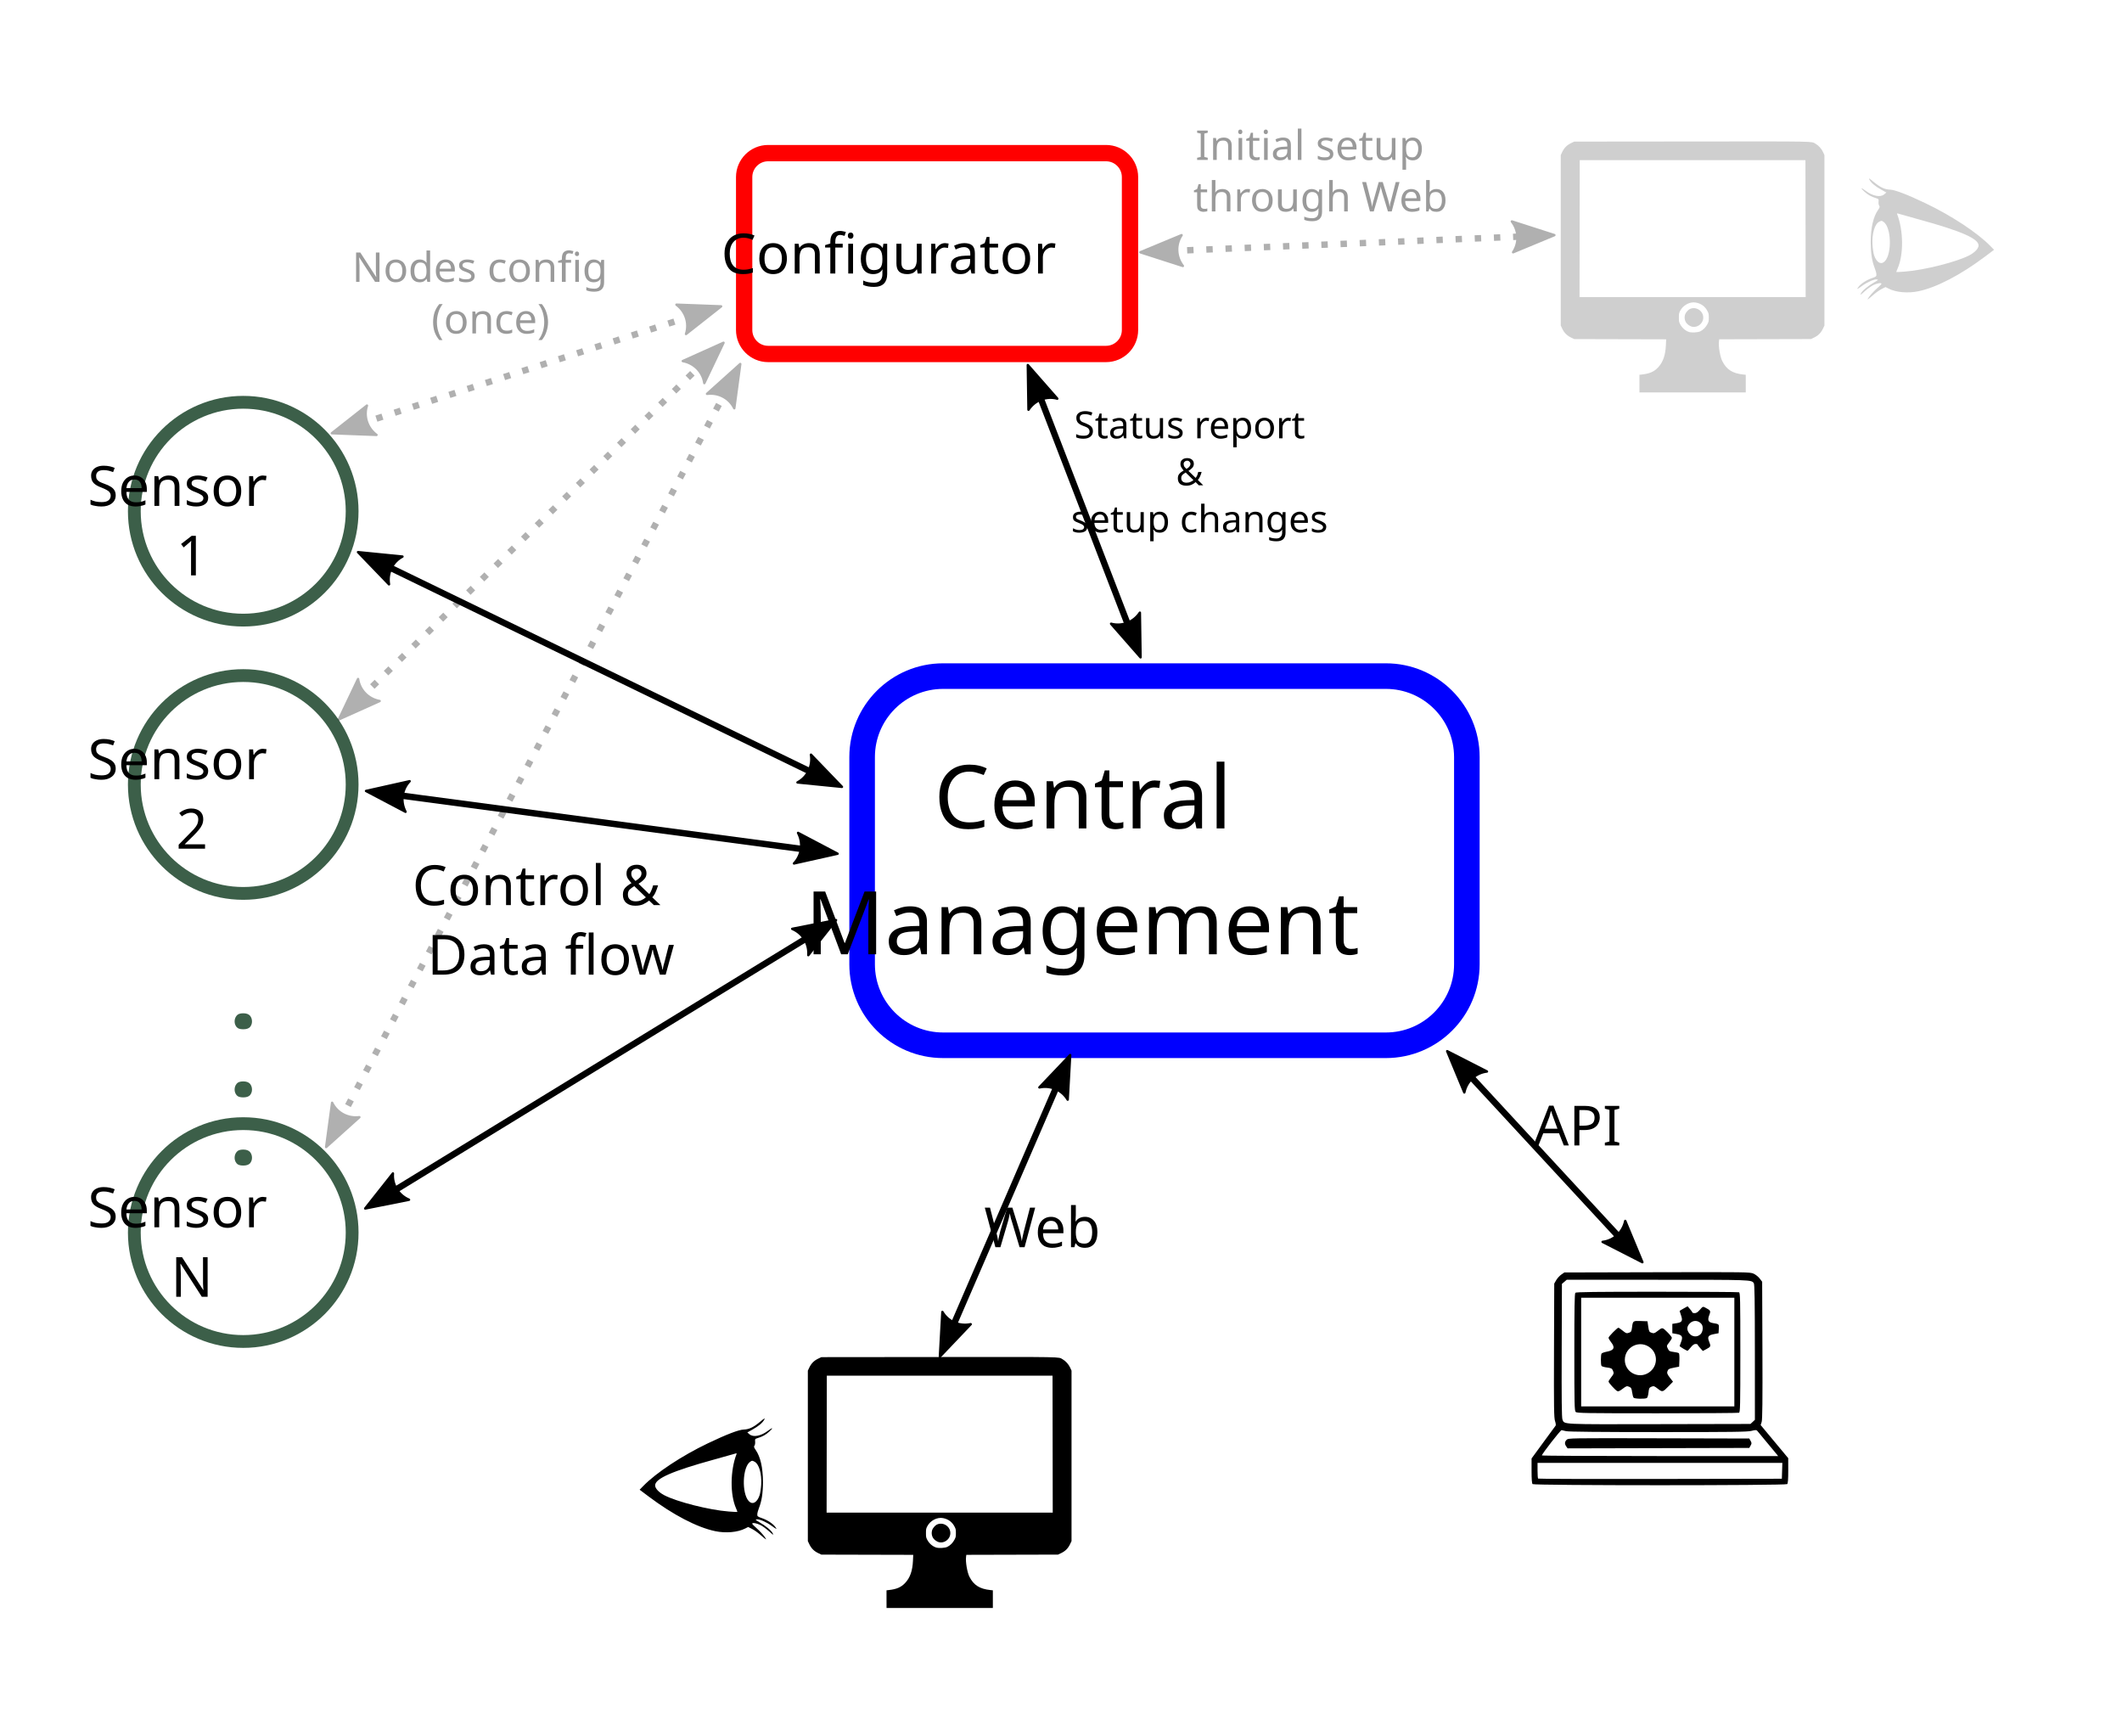
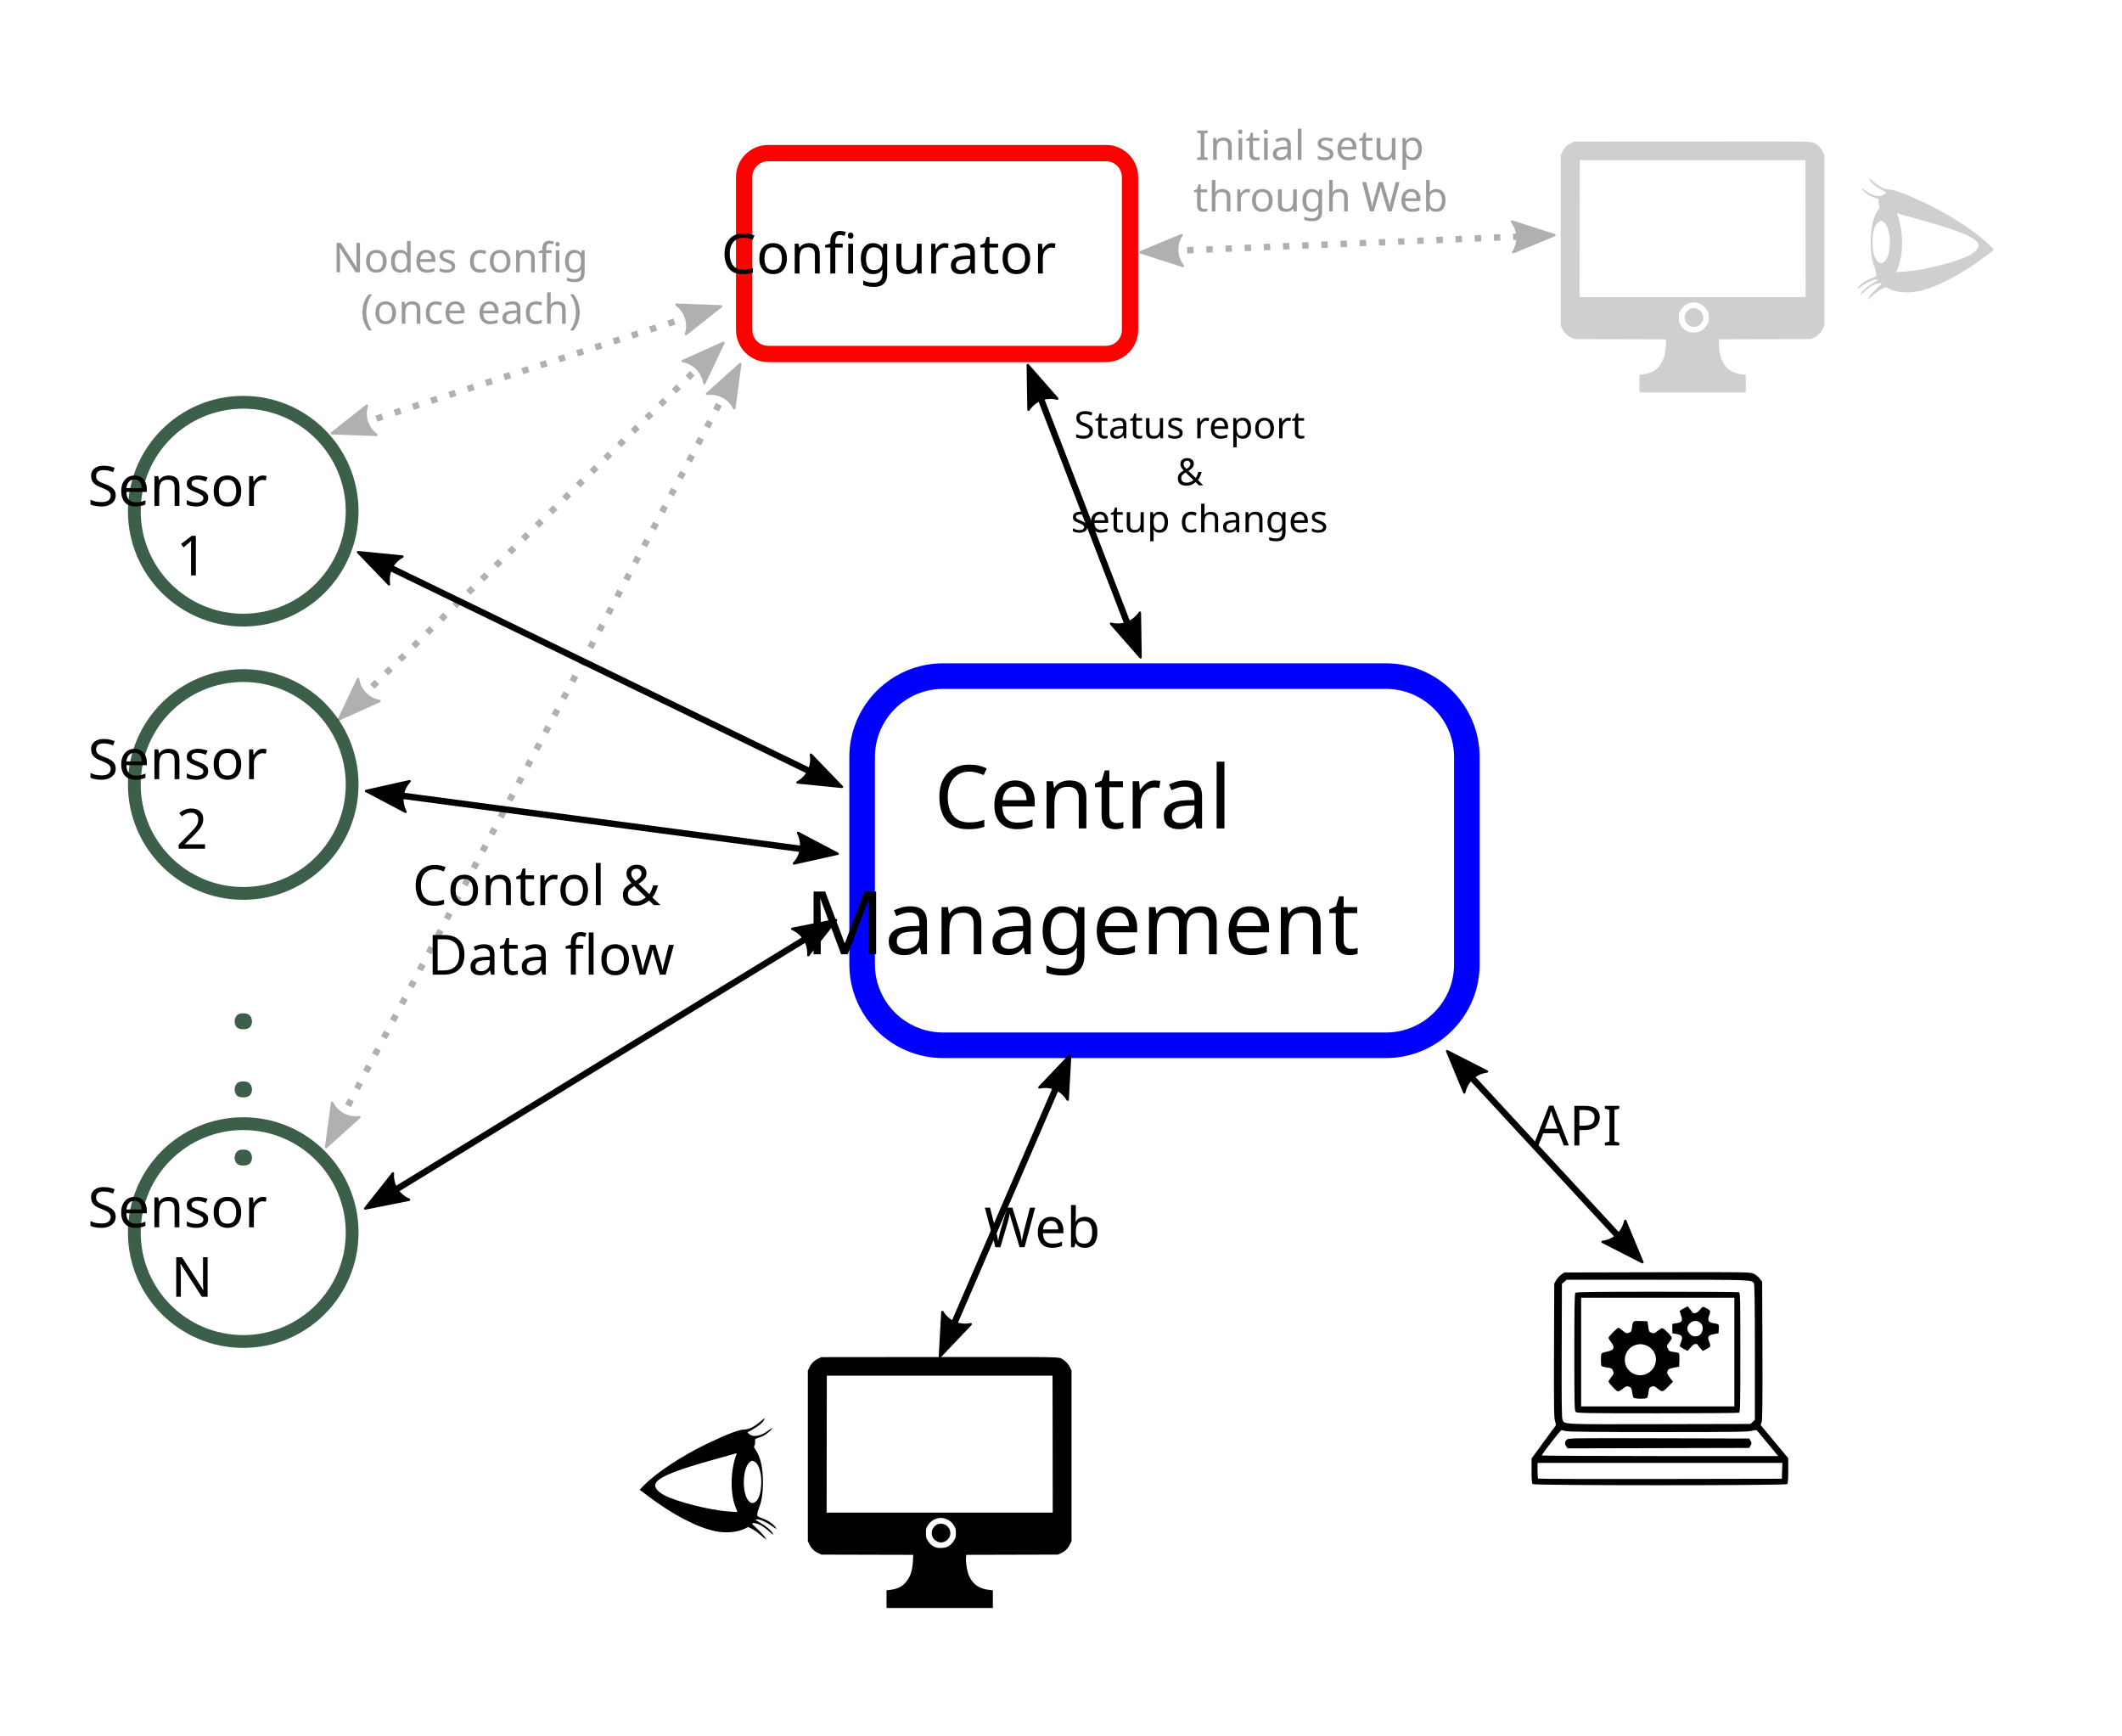
<svg xmlns="http://www.w3.org/2000/svg" width="165.872mm" height="135.676mm" viewBox="0 0 165.872 135.676" version="1.1" id="svg5">
  <defs id="defs2">
    <marker style="overflow:visible" id="Arrow2Mend" refX="0" refY="0" orient="auto">
      <path transform="scale(-0.6)" d="M 8.719,4.034 -2.207,0.016 8.719,-4.002 c -1.745,2.372 -1.735,5.617 -6e-7,8.035 z" style="fill:context-stroke;fill-rule:evenodd;stroke:context-stroke;stroke-width:0.625;stroke-linejoin:round" id="path29636" />
    </marker>
    <marker style="overflow:visible" id="marker30429" refX="0" refY="0" orient="auto">
      <path transform="scale(0.6)" d="M 8.719,4.034 -2.207,0.016 8.719,-4.002 c -1.745,2.372 -1.735,5.617 -6e-7,8.035 z" style="fill:context-stroke;fill-rule:evenodd;stroke:context-stroke;stroke-width:0.625;stroke-linejoin:round" id="path30427" />
    </marker>
    <marker style="overflow:visible" id="Arrow1Mstart" refX="0" refY="0" orient="auto">
      <path transform="matrix(0.4,0,0,0.4,4,0)" style="fill:context-stroke;fill-rule:evenodd;stroke:context-stroke;stroke-width:1pt" d="M 0,0 5,-5 -12.5,0 5,5 Z" id="path29615" />
    </marker>
    <marker style="overflow:visible" id="Arrow1Mend" refX="0" refY="0" orient="auto">
      <path transform="matrix(-0.4,0,0,-0.4,-4,0)" style="fill:context-stroke;fill-rule:evenodd;stroke:context-stroke;stroke-width:1pt" d="M 0,0 5,-5 -12.5,0 5,5 Z" id="path29618" />
    </marker>
    <marker style="overflow:visible" id="Arrow2Lend" refX="0" refY="0" orient="auto">
      <path transform="matrix(-1.1,0,0,-1.1,-1.1,0)" d="M 8.719,4.034 -2.207,0.016 8.719,-4.002 c -1.745,2.372 -1.735,5.617 -6e-7,8.035 z" style="fill:context-stroke;fill-rule:evenodd;stroke:context-stroke;stroke-width:0.625;stroke-linejoin:round" id="path29630" />
    </marker>
    <marker style="overflow:visible" id="Arrow1Lend" refX="0" refY="0" orient="auto">
      <path transform="matrix(-0.8,0,0,-0.8,-10,0)" style="fill:context-stroke;fill-rule:evenodd;stroke:context-stroke;stroke-width:1pt" d="M 0,0 5,-5 -12.5,0 5,5 Z" id="path29612" />
    </marker>
    <marker style="overflow:visible" id="Arrow2Mstart" refX="0" refY="0" orient="auto">
      <path transform="scale(0.6)" d="M 8.719,4.034 -2.207,0.016 8.719,-4.002 c -1.745,2.372 -1.735,5.617 -6e-7,8.035 z" style="fill:context-stroke;fill-rule:evenodd;stroke:context-stroke;stroke-width:0.625;stroke-linejoin:round" id="path29633" />
    </marker>
    <marker style="overflow:visible" id="Arrow1Lstart" refX="0" refY="0" orient="auto">
      <path transform="matrix(0.8,0,0,0.8,10,0)" style="fill:context-stroke;fill-rule:evenodd;stroke:context-stroke;stroke-width:1pt" d="M 0,0 5,-5 -12.5,0 5,5 Z" id="path29609" />
    </marker>
    <marker style="overflow:visible" id="Arrow2Mstart-0" refX="0" refY="0" orient="auto">
      <path transform="scale(0.6)" d="M 8.719,4.034 -2.207,0.016 8.719,-4.002 c -1.745,2.372 -1.735,5.617 -6e-7,8.035 z" style="fill:context-stroke;fill-rule:evenodd;stroke:context-stroke;stroke-width:0.625;stroke-linejoin:round" id="path29633-0" />
    </marker>
    <marker style="overflow:visible" id="marker30429-4" refX="0" refY="0" orient="auto">
      <path transform="scale(0.6)" d="M 8.719,4.034 -2.207,0.016 8.719,-4.002 c -1.745,2.372 -1.735,5.617 -6e-7,8.035 z" style="fill:context-stroke;fill-rule:evenodd;stroke:context-stroke;stroke-width:0.625;stroke-linejoin:round" id="path30427-6" />
    </marker>
    <marker style="overflow:visible" id="Arrow2Mend-6" refX="0" refY="0" orient="auto">
      <path transform="scale(-0.6)" d="M 8.719,4.034 -2.207,0.016 8.719,-4.002 c -1.745,2.372 -1.735,5.617 -6e-7,8.035 z" style="fill:context-stroke;fill-rule:evenodd;stroke:context-stroke;stroke-width:0.625;stroke-linejoin:round" id="path29636-0" />
    </marker>
    <marker style="overflow:visible" id="marker30429-4-5" refX="0" refY="0" orient="auto">
      <path transform="scale(0.6)" d="M 8.719,4.034 -2.207,0.016 8.719,-4.002 c -1.745,2.372 -1.735,5.617 -6e-7,8.035 z" style="fill:context-stroke;fill-rule:evenodd;stroke:context-stroke;stroke-width:0.625;stroke-linejoin:round" id="path30427-6-8" />
    </marker>
    <marker style="overflow:visible" id="Arrow2Mend-6-9" refX="0" refY="0" orient="auto">
      <path transform="scale(-0.6)" d="M 8.719,4.034 -2.207,0.016 8.719,-4.002 c -1.745,2.372 -1.735,5.617 -6e-7,8.035 z" style="fill:context-stroke;fill-rule:evenodd;stroke:context-stroke;stroke-width:0.625;stroke-linejoin:round" id="path29636-0-5" />
    </marker>
    <marker style="overflow:visible" id="marker30429-4-6" refX="0" refY="0" orient="auto">
      <path transform="scale(0.6)" d="M 8.719,4.034 -2.207,0.016 8.719,-4.002 c -1.745,2.372 -1.735,5.617 -6e-7,8.035 z" style="fill:context-stroke;fill-rule:evenodd;stroke:context-stroke;stroke-width:0.625;stroke-linejoin:round" id="path30427-6-0" />
    </marker>
    <marker style="overflow:visible" id="Arrow2Mend-6-8" refX="0" refY="0" orient="auto">
      <path transform="scale(-0.6)" d="M 8.719,4.034 -2.207,0.016 8.719,-4.002 c -1.745,2.372 -1.735,5.617 -6e-7,8.035 z" style="fill:context-stroke;fill-rule:evenodd;stroke:context-stroke;stroke-width:0.625;stroke-linejoin:round" id="path29636-0-3" />
    </marker>
    <marker style="overflow:visible" id="marker30429-8" refX="0" refY="0" orient="auto">
      <path transform="scale(0.6)" d="M 8.719,4.034 -2.207,0.016 8.719,-4.002 c -1.745,2.372 -1.735,5.617 -6e-7,8.035 z" style="fill:context-stroke;fill-rule:evenodd;stroke:context-stroke;stroke-width:0.625;stroke-linejoin:round" id="path30427-5" />
    </marker>
    <marker style="overflow:visible" id="Arrow2Mend-5" refX="0" refY="0" orient="auto">
      <path transform="scale(-0.6)" d="M 8.719,4.034 -2.207,0.016 8.719,-4.002 c -1.745,2.372 -1.735,5.617 -6e-7,8.035 z" style="fill:context-stroke;fill-rule:evenodd;stroke:context-stroke;stroke-width:0.625;stroke-linejoin:round" id="path29636-07" />
    </marker>
    <marker style="overflow:visible" id="marker30429-8-8" refX="0" refY="0" orient="auto">
      <path transform="scale(0.6)" d="M 8.719,4.034 -2.207,0.016 8.719,-4.002 c -1.745,2.372 -1.735,5.617 -6e-7,8.035 z" style="fill:context-stroke;fill-rule:evenodd;stroke:context-stroke;stroke-width:0.625;stroke-linejoin:round" id="path30427-5-2" />
    </marker>
    <marker style="overflow:visible" id="Arrow2Mend-5-3" refX="0" refY="0" orient="auto">
      <path transform="scale(-0.6)" d="M 8.719,4.034 -2.207,0.016 8.719,-4.002 c -1.745,2.372 -1.735,5.617 -6e-7,8.035 z" style="fill:context-stroke;fill-rule:evenodd;stroke:context-stroke;stroke-width:0.625;stroke-linejoin:round" id="path29636-07-0" />
    </marker>
    <marker style="overflow:visible" id="marker30429-8-7" refX="0" refY="0" orient="auto">
      <path transform="scale(0.6)" d="M 8.719,4.034 -2.207,0.016 8.719,-4.002 c -1.745,2.372 -1.735,5.617 -6e-7,8.035 z" style="fill:context-stroke;fill-rule:evenodd;stroke:context-stroke;stroke-width:0.625;stroke-linejoin:round" id="path30427-5-7" />
    </marker>
    <marker style="overflow:visible" id="Arrow2Mend-5-6" refX="0" refY="0" orient="auto">
      <path transform="scale(-0.6)" d="M 8.719,4.034 -2.207,0.016 8.719,-4.002 c -1.745,2.372 -1.735,5.617 -6e-7,8.035 z" style="fill:context-stroke;fill-rule:evenodd;stroke:context-stroke;stroke-width:0.625;stroke-linejoin:round" id="path29636-07-9" />
    </marker>
    <marker style="overflow:visible" id="marker30429-4-8" refX="0" refY="0" orient="auto">
      <path transform="scale(0.6)" d="M 8.719,4.034 -2.207,0.016 8.719,-4.002 c -1.745,2.372 -1.735,5.617 -6e-7,8.035 z" style="fill:context-stroke;fill-rule:evenodd;stroke:context-stroke;stroke-width:0.625;stroke-linejoin:round" id="path30427-6-4" />
    </marker>
    <marker style="overflow:visible" id="Arrow2Mend-6-5" refX="0" refY="0" orient="auto">
      <path transform="scale(-0.6)" d="M 8.719,4.034 -2.207,0.016 8.719,-4.002 c -1.745,2.372 -1.735,5.617 -6e-7,8.035 z" style="fill:context-stroke;fill-rule:evenodd;stroke:context-stroke;stroke-width:0.625;stroke-linejoin:round" id="path29636-0-6" />
    </marker>
    <marker style="overflow:visible" id="marker30429-4-8-1" refX="0" refY="0" orient="auto">
      <path transform="scale(0.6)" d="M 8.719,4.034 -2.207,0.016 8.719,-4.002 c -1.745,2.372 -1.735,5.617 -6e-7,8.035 z" style="fill:context-stroke;fill-rule:evenodd;stroke:context-stroke;stroke-width:0.625;stroke-linejoin:round" id="path30427-6-4-9" />
    </marker>
    <marker style="overflow:visible" id="Arrow2Mend-6-5-5" refX="0" refY="0" orient="auto">
      <path transform="scale(-0.6)" d="M 8.719,4.034 -2.207,0.016 8.719,-4.002 c -1.745,2.372 -1.735,5.617 -6e-7,8.035 z" style="fill:context-stroke;fill-rule:evenodd;stroke:context-stroke;stroke-width:0.625;stroke-linejoin:round" id="path29636-0-6-7" />
    </marker>
    <marker style="overflow:visible" id="marker30429-4-8-1-6" refX="0" refY="0" orient="auto">
      <path transform="scale(0.6)" d="M 8.719,4.034 -2.207,0.016 8.719,-4.002 c -1.745,2.372 -1.735,5.617 -6e-7,8.035 z" style="fill:context-stroke;fill-rule:evenodd;stroke:context-stroke;stroke-width:0.625;stroke-linejoin:round" id="path30427-6-4-9-2" />
    </marker>
    <marker style="overflow:visible" id="Arrow2Mend-6-5-5-0" refX="0" refY="0" orient="auto">
      <path transform="scale(-0.6)" d="M 8.719,4.034 -2.207,0.016 8.719,-4.002 c -1.745,2.372 -1.735,5.617 -6e-7,8.035 z" style="fill:context-stroke;fill-rule:evenodd;stroke:context-stroke;stroke-width:0.625;stroke-linejoin:round" id="path29636-0-6-7-2" />
    </marker>
    <marker style="overflow:visible" id="marker30429-8-8-5" refX="0" refY="0" orient="auto">
      <path transform="scale(0.6)" d="M 8.719,4.034 -2.207,0.016 8.719,-4.002 c -1.745,2.372 -1.735,5.617 -6e-7,8.035 z" style="fill:context-stroke;fill-rule:evenodd;stroke:context-stroke;stroke-width:0.625;stroke-linejoin:round" id="path30427-5-2-6" />
    </marker>
    <marker style="overflow:visible" id="Arrow2Mend-5-3-1" refX="0" refY="0" orient="auto">
      <path transform="scale(-0.6)" d="M 8.719,4.034 -2.207,0.016 8.719,-4.002 c -1.745,2.372 -1.735,5.617 -6e-7,8.035 z" style="fill:context-stroke;fill-rule:evenodd;stroke:context-stroke;stroke-width:0.625;stroke-linejoin:round" id="path29636-07-0-4" />
    </marker>
  </defs>
  <g id="layer1" transform="translate(-17.32875,-35.76483)">
    <path style="fill:#000000;stroke-width:0.06" d="m 77.066,146.724 c -0.125,0.241 -0.435,0.503 -0.916,0.772 l -0.404,0.226 0.163,0.14 c 0.303,0.261 0.902,0.146 1.466,-0.281 0.371,-0.281 0.421,-0.23 0.079,0.08 -0.27,0.244 -0.529,0.39 -0.877,0.494 -0.23,0.069 -0.24,0.082 -0.221,0.294 0.011,0.122 -0.013,0.261 -0.053,0.309 -0.059,0.071 -0.042,0.133 0.088,0.321 0.384,0.555 0.577,1.404 0.577,2.544 0,0.831 -0.1,1.474 -0.312,2.003 -0.068,0.169 -0.127,0.388 -0.131,0.487 -0.007,0.167 0.017,0.188 0.36,0.307 0.441,0.154 0.869,0.438 1.055,0.699 0.146,0.205 0.113,0.194 -0.315,-0.113 -0.389,-0.278 -0.926,-0.512 -1.122,-0.49 -0.155,0.018 -0.143,0.033 0.181,0.22 0.503,0.291 0.93,0.645 1.044,0.866 0.088,0.171 0.057,0.154 -0.279,-0.15 -0.208,-0.188 -0.515,-0.411 -0.682,-0.494 -0.295,-0.147 -0.641,-0.202 -0.641,-0.102 0,0.027 0.169,0.2 0.376,0.383 0.207,0.183 0.47,0.466 0.585,0.628 0.224,0.316 0.176,0.293 -0.357,-0.173 -0.181,-0.158 -0.462,-0.354 -0.624,-0.435 l -0.295,-0.147 -0.232,0.118 c -0.586,0.299 -1.518,0.382 -2.346,0.208 -1.419,-0.298 -3.288,-1.272 -5.195,-2.704 l -0.711,-0.535 0.29,-0.297 c 1.008,-1.034 3.022,-2.363 5.047,-3.331 1.452,-0.694 2.408,-1.061 2.797,-1.074 0.42,-0.014 0.758,-0.174 1.289,-0.613 0.354,-0.292 0.396,-0.313 0.317,-0.16 z m -3.921,3.117 c -3.276,0.904 -4.606,1.487 -4.606,2.02 0,0.235 0.28,0.537 0.705,0.763 0.978,0.517 3.519,1.161 5.045,1.278 0.364,0.028 0.669,0.044 0.678,0.036 0.009,-0.008 -0.038,-0.138 -0.104,-0.287 -0.474,-1.072 -0.457,-2.946 0.039,-4.239 0.025,-0.065 -0.003,-0.071 -0.14,-0.025 -0.094,0.031 -0.822,0.236 -1.617,0.455 z m 2.813,0.182 c -0.595,0.417 -0.663,2.457 -0.102,3.063 0.288,0.311 0.645,0.125 0.842,-0.437 0.054,-0.155 0.114,-0.539 0.132,-0.854 0.05,-0.855 -0.172,-1.611 -0.527,-1.79 -0.187,-0.094 -0.185,-0.095 -0.345,0.018 z" id="path1862" />
    <path style="fill:#000000;stroke-width:0.067" d="m 137.128,151.762 c -0.055,-0.055 -0.08,-0.383 -0.08,-1.043 v -0.963 l 0.913,-1.248 c 0.502,-0.686 0.937,-1.279 0.967,-1.318 0.029,-0.038 0.009,-0.199 -0.045,-0.357 -0.085,-0.245 -0.096,-1.045 -0.081,-5.515 l 0.018,-5.229 0.154,-0.269 c 0.085,-0.148 0.263,-0.343 0.396,-0.435 l 0.242,-0.166 7.25,-0.018 c 6.997,-0.017 7.26,-0.013 7.537,0.109 0.158,0.07 0.374,0.241 0.481,0.381 l 0.193,0.254 0.02,5.356 c 0.015,3.96 -6.7e-4,5.42 -0.059,5.6 l -0.078,0.244 1.077,1.294 1.077,1.294 0.002,0.973 c 7.9e-4,0.67 -0.024,0.998 -0.079,1.054 -0.117,0.117 -19.789,0.117 -19.906,0 z m 19.504,-1.04 0.019,-0.619 h -9.568 -9.568 v 0.591 c 0,0.325 0.02,0.611 0.045,0.636 0.025,0.025 4.321,0.037 9.548,0.028 l 9.504,-0.017 z m -0.597,-1.505 c -0.646,-0.786 -1.289,-1.56 -1.357,-1.634 -0.056,-0.061 -0.157,-0.057 -0.438,0.017 -0.307,0.08 -1.487,0.096 -7.291,0.094 -4.525,-7.9e-4 -7.018,-0.025 -7.193,-0.07 -0.147,-0.038 -0.31,-0.075 -0.361,-0.082 -0.082,-0.011 -1.53,1.846 -1.541,1.977 -0.002,0.028 4.153,0.05 9.233,0.05 h 9.237 z m -16.275,-0.399 c -0.14,-0.2 -0.131,-0.36 0.03,-0.521 0.133,-0.133 0.206,-0.134 7.205,-0.117 l 7.071,0.017 0.103,0.184 c 0.093,0.166 0.093,0.202 0,0.368 l -0.103,0.184 -7.1,0.017 -7.1,0.017 z m 14.572,-1.92 0.173,-0.162 -0.002,-5.289 c -0.002,-4.052 -0.021,-5.314 -0.084,-5.395 -0.202,-0.264 -0.15,-0.262 -7.498,-0.262 h -7.124 l -0.188,0.161 -0.188,0.161 -0.018,5.206 c -0.013,3.824 0.002,5.256 0.059,5.393 0.165,0.398 -0.222,0.379 7.562,0.363 l 7.135,-0.015 z m -13.836,-0.779 c -0.093,-0.093 -0.105,-0.609 -0.105,-4.669 0,-3.46 0.019,-4.583 0.08,-4.644 0.061,-0.061 1.57,-0.08 6.382,-0.08 3.466,0 6.35,0.018 6.408,0.041 0.095,0.036 0.106,0.514 0.106,4.708 0,4.195 -0.011,4.672 -0.106,4.709 -0.058,0.022 -2.931,0.041 -6.383,0.041 -5.617,0 -6.288,-0.011 -6.382,-0.105 z m 12.403,-4.677 v -4.247 h -5.987 -5.987 v 4.247 4.247 h 5.987 5.987 z m -7.877,3.562 c -0.037,-0.046 -0.088,-0.239 -0.114,-0.429 -0.04,-0.297 -0.073,-0.356 -0.237,-0.424 -0.174,-0.072 -0.218,-0.058 -0.504,0.16 -0.235,0.179 -0.341,0.224 -0.427,0.178 -0.16,-0.086 -0.674,-0.653 -0.674,-0.744 0,-0.042 0.09,-0.189 0.201,-0.329 0.223,-0.282 0.233,-0.324 0.126,-0.559 -0.061,-0.135 -0.14,-0.172 -0.452,-0.211 -0.207,-0.026 -0.399,-0.082 -0.426,-0.124 -0.066,-0.103 -0.063,-0.858 0.003,-0.962 0.029,-0.046 0.217,-0.114 0.417,-0.151 0.565,-0.106 0.661,-0.319 0.331,-0.736 -0.11,-0.139 -0.201,-0.297 -0.201,-0.351 0,-0.095 0.681,-0.786 0.775,-0.786 0.026,0 0.175,0.105 0.332,0.233 0.256,0.209 0.305,0.226 0.485,0.163 0.178,-0.062 0.205,-0.108 0.244,-0.418 0.064,-0.515 0.074,-0.523 0.679,-0.5 l 0.529,0.02 0.059,0.415 c 0.054,0.378 0.077,0.421 0.259,0.484 0.175,0.061 0.23,0.046 0.443,-0.119 0.411,-0.319 0.396,-0.321 0.785,0.063 0.199,0.196 0.361,0.399 0.361,0.45 0,0.051 -0.095,0.213 -0.211,0.359 -0.206,0.259 -0.208,0.271 -0.106,0.485 0.093,0.195 0.142,0.223 0.456,0.26 0.194,0.023 0.378,0.068 0.41,0.1 0.032,0.032 0.05,0.281 0.039,0.554 l -0.02,0.495 -0.392,0.077 c -0.421,0.083 -0.474,0.115 -0.538,0.329 -0.03,0.099 0.029,0.23 0.204,0.454 l 0.246,0.316 -0.329,0.337 c -0.479,0.49 -0.497,0.495 -0.855,0.216 -0.283,-0.22 -0.325,-0.234 -0.501,-0.161 -0.171,0.071 -0.197,0.121 -0.231,0.454 -0.021,0.206 -0.078,0.399 -0.126,0.429 -0.141,0.089 -0.965,0.069 -1.042,-0.026 z m 1.216,-1.975 c 0.659,-0.459 0.714,-1.4 0.11,-1.908 -0.804,-0.677 -2.011,-0.118 -2.011,0.931 0,0.973 1.097,1.537 1.9,0.977 z m 2.665,-1.859 c -0.156,-0.094 -0.284,-0.183 -0.284,-0.199 0,-0.016 0.048,-0.149 0.108,-0.297 0.169,-0.423 0.097,-0.567 -0.323,-0.641 l -0.353,-0.063 v -0.367 -0.367 l 0.351,-0.056 c 0.418,-0.067 0.48,-0.189 0.321,-0.639 -0.057,-0.161 -0.103,-0.301 -0.103,-0.312 0,-0.011 0.14,-0.098 0.312,-0.194 l 0.312,-0.174 0.187,0.219 c 0.103,0.12 0.188,0.241 0.19,0.269 0.002,0.028 0.083,0.05 0.18,0.05 0.124,0 0.246,-0.08 0.406,-0.267 0.22,-0.256 0.235,-0.263 0.408,-0.172 0.438,0.231 0.451,0.255 0.321,0.594 -0.149,0.391 -0.074,0.558 0.277,0.617 0.5,0.084 0.493,0.077 0.471,0.453 l -0.02,0.344 -0.356,0.068 c -0.448,0.086 -0.531,0.21 -0.385,0.575 0.151,0.377 0.14,0.412 -0.19,0.587 l -0.296,0.157 -0.204,-0.224 c -0.112,-0.123 -0.205,-0.247 -0.206,-0.274 -7.9e-4,-0.028 -0.075,-0.05 -0.164,-0.05 -0.109,0 -0.231,0.088 -0.373,0.268 -0.117,0.147 -0.232,0.267 -0.256,0.267 -0.025,-3.4e-4 -0.172,-0.077 -0.329,-0.171 z m 1.358,-1.13 c 0.182,-0.182 0.223,-0.59 0.079,-0.778 -0.24,-0.312 -0.648,-0.341 -0.923,-0.066 -0.249,0.249 -0.257,0.524 -0.022,0.803 0.228,0.271 0.619,0.29 0.867,0.042 z" id="path1487" />
    <path style="fill:#000000;stroke-width:0.033" d="m 86.626,160.751 v -0.69 l 0.19,-0.021 c 0.597,-0.066 0.947,-0.217 1.257,-0.543 0.394,-0.414 0.586,-0.956 0.621,-1.756 l 0.02,-0.452 -3.591,-0.009 -3.591,-0.009 -0.248,-0.118 c -0.322,-0.154 -0.536,-0.368 -0.69,-0.69 l -0.118,-0.248 v -6.661 -6.661 l 0.118,-0.248 c 0.154,-0.322 0.368,-0.536 0.69,-0.69 l 0.248,-0.118 9.166,-0.009 c 9.994,-0.009 9.342,-0.021 9.693,0.176 0.238,0.134 0.471,0.393 0.592,0.658 l 0.105,0.23 v 6.661 6.661 l -0.118,0.248 c -0.154,0.322 -0.368,0.536 -0.69,0.69 l -0.248,0.118 -3.584,0.009 -3.584,0.009 -0.022,0.177 c -0.047,0.377 0.093,1.198 0.262,1.531 0.335,0.662 0.799,0.957 1.644,1.046 l 0.19,0.02 v 0.69 0.69 h -4.155 -4.155 z m 4.758,-4.088 c 0.223,-0.108 0.429,-0.316 0.556,-0.561 0.1,-0.194 0.109,-0.235 0.109,-0.512 0,-0.269 -0.011,-0.322 -0.098,-0.495 -0.188,-0.371 -0.498,-0.602 -0.911,-0.678 -0.465,-0.086 -1.001,0.196 -1.232,0.648 -0.09,0.177 -0.099,0.222 -0.099,0.523 0,0.298 0.009,0.347 0.094,0.511 0.152,0.294 0.41,0.522 0.694,0.615 0.215,0.07 0.693,0.043 0.886,-0.05 z m -0.784,-0.41 c -0.36,-0.175 -0.515,-0.512 -0.41,-0.89 0.039,-0.139 0.226,-0.366 0.358,-0.432 0.48,-0.243 1.067,0.119 1.067,0.657 0,0.517 -0.562,0.886 -1.015,0.666 z m 9.011,-7.616 -0.008,-5.351 h -8.822 -8.822 l -0.008,5.351 -0.008,5.351 h 8.838 8.838 z" id="path1762" />
    <path style="opacity:0.19;fill:#000000;stroke-width:0.06" d="m 163.461,49.813 c 0.125,0.241 0.435,0.503 0.916,0.772 l 0.404,0.226 -0.163,0.14 c -0.303,0.261 -0.902,0.146 -1.466,-0.281 -0.371,-0.281 -0.421,-0.23 -0.079,0.08 0.27,0.244 0.529,0.39 0.877,0.494 0.23,0.069 0.24,0.082 0.221,0.294 -0.011,0.122 0.013,0.261 0.053,0.309 0.059,0.071 0.042,0.133 -0.088,0.321 -0.384,0.555 -0.577,1.404 -0.577,2.544 0,0.831 0.1,1.474 0.312,2.003 0.068,0.169 0.127,0.388 0.131,0.487 0.007,0.167 -0.017,0.188 -0.36,0.307 -0.441,0.154 -0.869,0.438 -1.055,0.699 -0.146,0.205 -0.113,0.194 0.315,-0.113 0.389,-0.278 0.926,-0.512 1.122,-0.49 0.155,0.018 0.143,0.033 -0.181,0.22 -0.503,0.291 -0.93,0.645 -1.044,0.866 -0.088,0.171 -0.057,0.154 0.279,-0.15 0.208,-0.188 0.515,-0.411 0.682,-0.494 0.295,-0.147 0.641,-0.202 0.641,-0.102 0,0.027 -0.169,0.2 -0.376,0.383 -0.207,0.183 -0.47,0.466 -0.585,0.628 -0.224,0.316 -0.176,0.293 0.357,-0.173 0.181,-0.158 0.462,-0.354 0.624,-0.435 l 0.295,-0.147 0.232,0.118 c 0.586,0.299 1.518,0.382 2.346,0.208 1.419,-0.298 3.288,-1.272 5.195,-2.704 l 0.711,-0.535 -0.29,-0.297 c -1.008,-1.034 -3.022,-2.363 -5.047,-3.331 -1.452,-0.694 -2.408,-1.061 -2.797,-1.074 -0.42,-0.014 -0.758,-0.174 -1.289,-0.613 -0.354,-0.292 -0.396,-0.313 -0.317,-0.16 z m 3.921,3.117 c 3.276,0.904 4.606,1.487 4.606,2.02 0,0.235 -0.28,0.537 -0.705,0.763 -0.978,0.517 -3.519,1.161 -5.045,1.278 -0.364,0.028 -0.669,0.044 -0.678,0.036 -0.009,-0.008 0.038,-0.138 0.104,-0.287 0.474,-1.072 0.457,-2.946 -0.039,-4.239 -0.025,-0.065 0.003,-0.071 0.14,-0.025 0.094,0.031 0.822,0.236 1.617,0.455 z m -2.813,0.182 c 0.595,0.417 0.663,2.457 0.102,3.063 -0.288,0.311 -0.645,0.125 -0.842,-0.437 -0.054,-0.155 -0.114,-0.539 -0.132,-0.854 -0.05,-0.855 0.172,-1.611 0.527,-1.79 0.187,-0.094 0.185,-0.095 0.345,0.018 z" id="path1862-4" />
    <path style="opacity:0.19;fill:#000000;stroke-width:0.033" d="m 145.48,65.747 v -0.69 l 0.19,-0.021 c 0.597,-0.066 0.947,-0.217 1.257,-0.543 0.394,-0.414 0.586,-0.956 0.621,-1.756 l 0.02,-0.452 -3.591,-0.009 -3.591,-0.009 -0.248,-0.118 c -0.322,-0.154 -0.536,-0.368 -0.69,-0.69 L 139.329,61.21 V 54.549 47.888 l 0.118,-0.248 c 0.154,-0.322 0.368,-0.536 0.69,-0.69 l 0.248,-0.118 9.166,-0.009 c 9.994,-0.009 9.342,-0.021 9.693,0.176 0.238,0.134 0.471,0.393 0.592,0.658 l 0.105,0.23 v 6.661 6.661 l -0.118,0.248 c -0.154,0.322 -0.368,0.536 -0.69,0.69 l -0.248,0.118 -3.584,0.009 -3.584,0.009 -0.022,0.177 c -0.047,0.377 0.093,1.198 0.262,1.531 0.335,0.662 0.799,0.957 1.644,1.046 l 0.19,0.02 v 0.69 0.69 h -4.155 -4.155 z m 4.758,-4.088 c 0.223,-0.108 0.429,-0.316 0.556,-0.561 0.1,-0.194 0.109,-0.235 0.109,-0.512 0,-0.269 -0.011,-0.322 -0.098,-0.495 -0.188,-0.371 -0.498,-0.602 -0.911,-0.678 -0.465,-0.086 -1.001,0.196 -1.232,0.648 -0.09,0.177 -0.099,0.222 -0.099,0.523 0,0.298 0.009,0.347 0.094,0.511 0.152,0.294 0.41,0.522 0.694,0.615 0.215,0.07 0.693,0.043 0.886,-0.05 z m -0.784,-0.41 c -0.36,-0.175 -0.515,-0.512 -0.41,-0.89 0.039,-0.139 0.226,-0.366 0.358,-0.432 0.48,-0.243 1.067,0.119 1.067,0.657 0,0.517 -0.562,0.886 -1.015,0.666 z m 9.011,-7.616 -0.008,-5.351 h -8.822 -8.822 l -0.008,5.351 -0.008,5.351 h 8.838 8.838 z" id="path1762-3" />
    <g id="g12128" transform="translate(-1.893037,-58.66784)">
      <rect style="fill:none;stroke:#0000ff;stroke-width:2;stroke-miterlimit:4;stroke-dasharray:none;stroke-opacity:1;stop-color:#000000" id="rect846" width="47.271" height="28.854" x="86.612" y="147.276" ry="6.331" rx="6.331" />
      <text xml:space="preserve" style="font-style:normal;font-variant:normal;font-weight:normal;font-stretch:normal;font-size:6.877px;line-height:1.25;font-family:Ubuntu;-inkscape-font-specification:'Ubuntu, Normal';font-variant-ligatures:normal;font-variant-caps:normal;font-variant-numeric:normal;font-variant-east-asian:normal;text-align:center;text-anchor:middle;stroke-width:0.172" x="110.131" y="159.179" id="text7064">
        <tspan id="tspan7062" style="font-style:normal;font-variant:normal;font-weight:normal;font-stretch:normal;font-size:6.877px;font-family:Ubuntu;-inkscape-font-specification:'Ubuntu, Normal';font-variant-ligatures:normal;font-variant-caps:normal;font-variant-numeric:normal;font-variant-east-asian:normal;stroke-width:0.172" x="110.131" y="159.179">Central</tspan>
      </text>
      <text xml:space="preserve" style="font-style:normal;font-variant:normal;font-weight:normal;font-stretch:normal;font-size:6.877px;line-height:1.25;font-family:Ubuntu;-inkscape-font-specification:'Ubuntu, Normal';font-variant-ligatures:normal;font-variant-caps:normal;font-variant-numeric:normal;font-variant-east-asian:normal;text-align:center;text-anchor:middle;stroke-width:0.172" x="110.079" y="169.018" id="text7812">
        <tspan id="tspan7810" style="font-style:normal;font-variant:normal;font-weight:normal;font-stretch:normal;font-size:6.877px;font-family:Ubuntu;-inkscape-font-specification:'Ubuntu, Normal';font-variant-ligatures:normal;font-variant-caps:normal;font-variant-numeric:normal;font-variant-east-asian:normal;stroke-width:0.172" x="110.079" y="169.018">Management</tspan>
      </text>
    </g>
    <g id="g28861" transform="translate(-0.5681501,-52.67412)">
      <rect style="fill:none;stroke:#ff0000;stroke-width:1.275;stroke-miterlimit:4;stroke-dasharray:none;stroke-opacity:1;stop-color:#000000" id="rect846-0" width="30.161" height="15.698" x="76.066" y="100.407" ry="1.874" rx="1.874" />
      <text xml:space="preserve" style="font-style:normal;font-variant:normal;font-weight:normal;font-stretch:normal;font-size:4.349px;line-height:1.25;font-family:Ubuntu;-inkscape-font-specification:'Ubuntu, Normal';font-variant-ligatures:normal;font-variant-caps:normal;font-variant-numeric:normal;font-variant-east-asian:normal;text-align:center;text-anchor:middle;stroke-width:0.109" x="91.318" y="109.815" id="text7064-1">
        <tspan id="tspan7062-3" style="font-style:normal;font-variant:normal;font-weight:normal;font-stretch:normal;font-size:4.349px;font-family:Ubuntu;-inkscape-font-specification:'Ubuntu, Normal';font-variant-ligatures:normal;font-variant-caps:normal;font-variant-numeric:normal;font-variant-east-asian:normal;stroke-width:0.109" x="91.318" y="109.815">Configurator</tspan>
      </text>
    </g>
    <text xml:space="preserve" style="font-style:normal;font-variant:normal;font-weight:normal;font-stretch:normal;font-size:4.349px;line-height:1.25;font-family:Ubuntu;-inkscape-font-specification:'Ubuntu, Normal';font-variant-ligatures:normal;font-variant-caps:normal;font-variant-numeric:normal;font-variant-east-asian:normal;text-align:center;text-anchor:middle;stroke-width:0.109" x="63.22" y="106.506" id="text7064-1-10">
      <tspan id="tspan7062-3-5" style="font-style:normal;font-variant:normal;font-weight:normal;font-stretch:normal;font-size:4.349px;font-family:Ubuntu;-inkscape-font-specification:'Ubuntu, Normal';font-variant-ligatures:normal;font-variant-caps:normal;font-variant-numeric:normal;font-variant-east-asian:normal;stroke-width:0.109" x="63.22" y="106.506">Control &amp;</tspan>
      <tspan style="font-style:normal;font-variant:normal;font-weight:normal;font-stretch:normal;font-size:4.349px;font-family:Ubuntu;-inkscape-font-specification:'Ubuntu, Normal';font-variant-ligatures:normal;font-variant-caps:normal;font-variant-numeric:normal;font-variant-east-asian:normal;stroke-width:0.109" x="63.22" y="111.942" id="tspan31710">Data flow</tspan>
    </text>
    <text xml:space="preserve" style="font-style:normal;font-variant:normal;font-weight:normal;font-stretch:normal;font-size:4.349px;line-height:1.25;font-family:Ubuntu;-inkscape-font-specification:'Ubuntu, Normal';font-variant-ligatures:normal;font-variant-caps:normal;font-variant-numeric:normal;font-variant-east-asian:normal;text-align:center;text-anchor:middle;stroke-width:0.109" x="143.465" y="125.293" id="text7064-1-10-12">
      <tspan style="font-style:normal;font-variant:normal;font-weight:normal;font-stretch:normal;font-size:4.349px;font-family:Ubuntu;-inkscape-font-specification:'Ubuntu, Normal';font-variant-ligatures:normal;font-variant-caps:normal;font-variant-numeric:normal;font-variant-east-asian:normal;stroke-width:0.109" x="143.465" y="125.293" id="tspan31710-1">API</tspan>
    </text>
    <text xml:space="preserve" style="font-style:normal;font-variant:normal;font-weight:normal;font-stretch:normal;font-size:4.349px;line-height:1.25;font-family:Ubuntu;-inkscape-font-specification:'Ubuntu, Normal';font-variant-ligatures:normal;font-variant-caps:normal;font-variant-numeric:normal;font-variant-east-asian:normal;text-align:center;text-anchor:middle;stroke-width:0.109" x="101.631" y="133.248" id="text7064-1-10-12-9">
      <tspan style="font-style:normal;font-variant:normal;font-weight:normal;font-stretch:normal;font-size:4.349px;font-family:Ubuntu;-inkscape-font-specification:'Ubuntu, Normal';font-variant-ligatures:normal;font-variant-caps:normal;font-variant-numeric:normal;font-variant-east-asian:normal;stroke-width:0.109" x="101.631" y="133.248" id="tspan31710-1-7">Web</tspan>
    </text>
    <text xml:space="preserve" style="font-style:normal;font-variant:normal;font-weight:normal;font-stretch:normal;font-size:2.939px;line-height:1.25;font-family:Ubuntu;-inkscape-font-specification:'Ubuntu, Normal';font-variant-ligatures:normal;font-variant-caps:normal;font-variant-numeric:normal;font-variant-east-asian:normal;text-align:center;text-anchor:middle;stroke-width:0.073" x="112.996" y="70.022" id="text7064-1-10-6">
      <tspan style="font-style:normal;font-variant:normal;font-weight:normal;font-stretch:normal;font-size:2.939px;font-family:Ubuntu;-inkscape-font-specification:'Ubuntu, Normal';font-variant-ligatures:normal;font-variant-caps:normal;font-variant-numeric:normal;font-variant-east-asian:normal;stroke-width:0.073" x="112.996" y="70.022" id="tspan31710-4">Status report</tspan>
      <tspan style="font-style:normal;font-variant:normal;font-weight:normal;font-stretch:normal;font-size:2.939px;font-family:Ubuntu;-inkscape-font-specification:'Ubuntu, Normal';font-variant-ligatures:normal;font-variant-caps:normal;font-variant-numeric:normal;font-variant-east-asian:normal;stroke-width:0.073" x="112.996" y="73.696" id="tspan34417">&amp;</tspan>
      <tspan style="font-style:normal;font-variant:normal;font-weight:normal;font-stretch:normal;font-size:2.939px;font-family:Ubuntu;-inkscape-font-specification:'Ubuntu, Normal';font-variant-ligatures:normal;font-variant-caps:normal;font-variant-numeric:normal;font-variant-east-asian:normal;stroke-width:0.073" x="112.996" y="77.369" id="tspan38685">setup changes</tspan>
    </text>
-     <text xml:space="preserve" style="font-style:normal;font-variant:normal;font-weight:normal;font-stretch:normal;font-size:3.221px;line-height:1.25;font-family:Ubuntu;-inkscape-font-specification:'Ubuntu, Normal';font-variant-ligatures:normal;font-variant-caps:normal;font-variant-numeric:normal;font-variant-east-asian:normal;text-align:center;text-anchor:middle;opacity:0.397;stroke-width:0.081" x="57.768" y="57.8" id="text7064-1-10-1">
-       <tspan style="font-style:normal;font-variant:normal;font-weight:normal;font-stretch:normal;font-size:3.221px;font-family:Ubuntu;-inkscape-font-specification:'Ubuntu, Normal';font-variant-ligatures:normal;font-variant-caps:normal;font-variant-numeric:normal;font-variant-east-asian:normal;stroke-width:0.081" x="57.768" y="57.8" id="tspan31710-0">Nodes config</tspan>
-       <tspan style="font-style:normal;font-variant:normal;font-weight:normal;font-stretch:normal;font-size:3.221px;font-family:Ubuntu;-inkscape-font-specification:'Ubuntu, Normal';font-variant-ligatures:normal;font-variant-caps:normal;font-variant-numeric:normal;font-variant-east-asian:normal;stroke-width:0.081" x="57.768" y="61.826" id="tspan32912">(once)</tspan>
+     <text xml:space="preserve" style="font-style:normal;font-variant:normal;font-weight:normal;font-stretch:normal;font-size:3.221px;line-height:1.25;font-family:Ubuntu;-inkscape-font-specification:'Ubuntu, Normal';font-variant-ligatures:normal;font-variant-caps:normal;font-variant-numeric:normal;font-variant-east-asian:normal;text-align:center;text-anchor:middle;opacity:0.397;stroke-width:0.081" x="56.246" y="57.044" id="text7064-1-10-1">
+       <tspan style="font-style:normal;font-variant:normal;font-weight:normal;font-stretch:normal;font-size:3.221px;font-family:Ubuntu;-inkscape-font-specification:'Ubuntu, Normal';font-variant-ligatures:normal;font-variant-caps:normal;font-variant-numeric:normal;font-variant-east-asian:normal;stroke-width:0.081" x="56.246" y="57.044" id="tspan31710-0">Nodes config</tspan>
+       <tspan style="font-style:normal;font-variant:normal;font-weight:normal;font-stretch:normal;font-size:3.221px;font-family:Ubuntu;-inkscape-font-specification:'Ubuntu, Normal';font-variant-ligatures:normal;font-variant-caps:normal;font-variant-numeric:normal;font-variant-east-asian:normal;stroke-width:0.081" x="56.246" y="61.07" id="tspan32912">(once each)</tspan>
    </text>
    <text xml:space="preserve" style="font-style:normal;font-variant:normal;font-weight:normal;font-stretch:normal;font-size:10.089px;line-height:1.25;font-family:Ubuntu;-inkscape-font-specification:'Ubuntu, Normal';font-variant-ligatures:normal;font-variant-caps:normal;font-variant-numeric:normal;font-variant-east-asian:normal;text-align:center;text-anchor:middle;fill:#3c5f49;fill-opacity:1;stroke-width:0.252" x="-114.361" y="36.887" id="text7064-1-1" transform="rotate(-90)">
      <tspan id="tspan7062-3-3" style="font-style:normal;font-variant:normal;font-weight:normal;font-stretch:normal;font-size:10.089px;font-family:Ubuntu;-inkscape-font-specification:'Ubuntu, Normal';font-variant-ligatures:normal;font-variant-caps:normal;font-variant-numeric:normal;font-variant-east-asian:normal;fill:#3c5f49;fill-opacity:1;stroke-width:0.252" x="-114.361" y="36.887">. . .</tspan>
    </text>
    <g id="g20049" transform="translate(0.6184844)">
      <circle style="fill:none;stroke:#3c5f49;stroke-width:1;stroke-miterlimit:4;stroke-dasharray:none;stroke-opacity:1;stop-color:#000000" id="path969" r="8.513" cy="75.72" cx="35.723" />
      <text xml:space="preserve" style="font-style:normal;font-variant:normal;font-weight:normal;font-stretch:normal;font-size:4.349px;line-height:1.25;font-family:Ubuntu;-inkscape-font-specification:'Ubuntu, Normal';font-variant-ligatures:normal;font-variant-caps:normal;font-variant-numeric:normal;font-variant-east-asian:normal;text-align:center;text-anchor:middle;stroke-width:0.109" x="35.673" y="75.304" id="text7064-1-9">
        <tspan id="tspan7062-3-9" style="font-style:normal;font-variant:normal;font-weight:normal;font-stretch:normal;font-size:4.349px;font-family:Ubuntu;-inkscape-font-specification:'Ubuntu, Normal';font-variant-ligatures:normal;font-variant-caps:normal;font-variant-numeric:normal;font-variant-east-asian:normal;stroke-width:0.109" x="35.673" y="75.304">Sensor</tspan>
        <tspan style="font-style:normal;font-variant:normal;font-weight:normal;font-stretch:normal;font-size:4.349px;font-family:Ubuntu;-inkscape-font-specification:'Ubuntu, Normal';font-variant-ligatures:normal;font-variant-caps:normal;font-variant-numeric:normal;font-variant-east-asian:normal;stroke-width:0.109" x="35.673" y="80.74" id="tspan18441">1</tspan>
      </text>
    </g>
    <g id="g20049-5" transform="translate(0.6184844,21.35936)">
      <circle style="fill:none;stroke:#3c5f49;stroke-width:1;stroke-miterlimit:4;stroke-dasharray:none;stroke-opacity:1;stop-color:#000000" id="path969-0" r="8.513" cy="75.72" cx="35.723" />
      <text xml:space="preserve" style="font-style:normal;font-variant:normal;font-weight:normal;font-stretch:normal;font-size:4.349px;line-height:1.25;font-family:Ubuntu;-inkscape-font-specification:'Ubuntu, Normal';font-variant-ligatures:normal;font-variant-caps:normal;font-variant-numeric:normal;font-variant-east-asian:normal;text-align:center;text-anchor:middle;stroke-width:0.109" x="35.673" y="75.304" id="text7064-1-9-9">
        <tspan id="tspan7062-3-9-0" style="font-style:normal;font-variant:normal;font-weight:normal;font-stretch:normal;font-size:4.349px;font-family:Ubuntu;-inkscape-font-specification:'Ubuntu, Normal';font-variant-ligatures:normal;font-variant-caps:normal;font-variant-numeric:normal;font-variant-east-asian:normal;stroke-width:0.109" x="35.673" y="75.304">Sensor</tspan>
        <tspan style="font-style:normal;font-variant:normal;font-weight:normal;font-stretch:normal;font-size:4.349px;font-family:Ubuntu;-inkscape-font-specification:'Ubuntu, Normal';font-variant-ligatures:normal;font-variant-caps:normal;font-variant-numeric:normal;font-variant-east-asian:normal;stroke-width:0.109" x="35.673" y="80.74" id="tspan18441-4">2</tspan>
      </text>
    </g>
    <g id="g25458" transform="translate(1.502952,2.725326)">
      <circle style="fill:none;stroke:#3c5f49;stroke-width:1;stroke-miterlimit:4;stroke-dasharray:none;stroke-opacity:1;stop-color:#000000" id="path969-0-3" r="8.513" cy="129.375" cx="34.839" />
      <text xml:space="preserve" style="font-style:normal;font-variant:normal;font-weight:normal;font-stretch:normal;font-size:4.349px;line-height:1.25;font-family:Ubuntu;-inkscape-font-specification:'Ubuntu, Normal';font-variant-ligatures:normal;font-variant-caps:normal;font-variant-numeric:normal;font-variant-east-asian:normal;text-align:center;text-anchor:middle;stroke-width:0.109" x="34.789" y="128.959" id="text7064-1-9-9-7">
        <tspan id="tspan7062-3-9-0-4" style="font-style:normal;font-variant:normal;font-weight:normal;font-stretch:normal;font-size:4.349px;font-family:Ubuntu;-inkscape-font-specification:'Ubuntu, Normal';font-variant-ligatures:normal;font-variant-caps:normal;font-variant-numeric:normal;font-variant-east-asian:normal;stroke-width:0.109" x="34.789" y="128.959">Sensor</tspan>
        <tspan style="font-style:normal;font-variant:normal;font-weight:normal;font-stretch:normal;font-size:4.349px;font-family:Ubuntu;-inkscape-font-specification:'Ubuntu, Normal';font-variant-ligatures:normal;font-variant-caps:normal;font-variant-numeric:normal;font-variant-east-asian:normal;stroke-width:0.109" x="34.789" y="134.395" id="tspan18441-4-1">N</tspan>
      </text>
    </g>
    <path style="opacity:0.31;fill:none;stroke:#000000;stroke-width:0.5;stroke-linecap:butt;stroke-linejoin:miter;stroke-miterlimit:4;stroke-dasharray:0.5, 1;stroke-dashoffset:0;stroke-opacity:1;marker-start:url(#marker30429-8);marker-end:url(#Arrow2Mend-5)" d="M 43.127,124.829 74.888,64.801" id="path30337-3" />
    <path style="opacity:0.31;fill:none;stroke:#000000;stroke-width:0.5;stroke-linecap:butt;stroke-linejoin:miter;stroke-miterlimit:4;stroke-dasharray:0.5, 1;stroke-dashoffset:0;stroke-opacity:1;marker-start:url(#marker30429-8-8);marker-end:url(#Arrow2Mend-5-3)" d="M 43.897,69.415 73.068,59.919" id="path30337-3-7" />
    <text xml:space="preserve" style="font-style:normal;font-variant:normal;font-weight:normal;font-stretch:normal;font-size:3.221px;line-height:1.25;font-family:Ubuntu;-inkscape-font-specification:'Ubuntu, Normal';font-variant-ligatures:normal;font-variant-caps:normal;font-variant-numeric:normal;font-variant-east-asian:normal;text-align:center;text-anchor:middle;opacity:0.397;stroke-width:0.081" x="122.646" y="48.264" id="text7064-1-10-1-0">
      <tspan style="font-style:normal;font-variant:normal;font-weight:normal;font-stretch:normal;font-size:3.221px;font-family:Ubuntu;-inkscape-font-specification:'Ubuntu, Normal';font-variant-ligatures:normal;font-variant-caps:normal;font-variant-numeric:normal;font-variant-east-asian:normal;stroke-width:0.081" x="122.646" y="48.264" id="tspan32912-1">Initial setup</tspan>
      <tspan style="font-style:normal;font-variant:normal;font-weight:normal;font-stretch:normal;font-size:3.221px;font-family:Ubuntu;-inkscape-font-specification:'Ubuntu, Normal';font-variant-ligatures:normal;font-variant-caps:normal;font-variant-numeric:normal;font-variant-east-asian:normal;stroke-width:0.081" x="122.646" y="52.29" id="tspan46134">through Web</tspan>
    </text>
    <path style="opacity:0.31;fill:none;stroke:#000000;stroke-width:0.5;stroke-linecap:butt;stroke-linejoin:miter;stroke-miterlimit:4;stroke-dasharray:0.5, 1;stroke-dashoffset:0;stroke-opacity:1;marker-start:url(#marker30429-8-8-5);marker-end:url(#Arrow2Mend-5-3-1)" d="m 107.128,55.451 31.041,-1.277" id="path30337-3-7-2" />
    <path style="opacity:0.31;fill:none;stroke:#000000;stroke-width:0.5;stroke-linecap:butt;stroke-linejoin:miter;stroke-miterlimit:4;stroke-dasharray:0.5, 1;stroke-dashoffset:0;stroke-opacity:1;marker-start:url(#marker30429-8-7);marker-end:url(#Arrow2Mend-5-6)" d="M 44.289,91.521 73.415,63.021" id="path30337-3-1" />
    <path style="fill:none;stroke:#000000;stroke-width:0.5;stroke-linecap:butt;stroke-linejoin:miter;stroke-miterlimit:4;stroke-dasharray:none;stroke-opacity:1;marker-start:url(#marker30429-4);marker-end:url(#Arrow2Mend-6)" d="m 45.911,79.204 36.633,17.776" id="path30337-2" />
    <path style="fill:none;stroke:#000000;stroke-width:0.5;stroke-linecap:butt;stroke-linejoin:miter;stroke-miterlimit:4;stroke-dasharray:none;stroke-opacity:1;marker-start:url(#marker30429-4-8);marker-end:url(#Arrow2Mend-6-5)" d="m 97.913,64.912 8.327,21.614" id="path30337-2-5" />
    <path style="fill:none;stroke:#000000;stroke-width:0.5;stroke-linecap:butt;stroke-linejoin:miter;stroke-miterlimit:4;stroke-dasharray:none;stroke-opacity:1;marker-start:url(#marker30429-4-8-1);marker-end:url(#Arrow2Mend-6-5-5)" d="m 130.904,118.406 14.353,15.528" id="path30337-2-5-4" />
    <path style="fill:none;stroke:#000000;stroke-width:0.5;stroke-linecap:butt;stroke-linejoin:miter;stroke-miterlimit:4;stroke-dasharray:none;stroke-opacity:1;marker-start:url(#marker30429-4-8-1-6);marker-end:url(#Arrow2Mend-6-5-5-0)" d="m 100.724,118.834 -9.667,22.349" id="path30337-2-5-4-2" />
    <path style="fill:none;stroke:#000000;stroke-width:0.5;stroke-linecap:butt;stroke-linejoin:miter;stroke-miterlimit:4;stroke-dasharray:none;stroke-opacity:1;marker-start:url(#marker30429-4-5);marker-end:url(#Arrow2Mend-6-9)" d="m 46.596,97.668 35.547,4.739" id="path30337-2-0" />
    <path style="fill:none;stroke:#000000;stroke-width:0.5;stroke-linecap:butt;stroke-linejoin:miter;stroke-miterlimit:4;stroke-dasharray:none;stroke-opacity:1;marker-start:url(#marker30429-4-6);marker-end:url(#Arrow2Mend-6-8)" d="M 46.438,129.868 82.117,108.029" id="path30337-2-7" />
  </g>
</svg>
